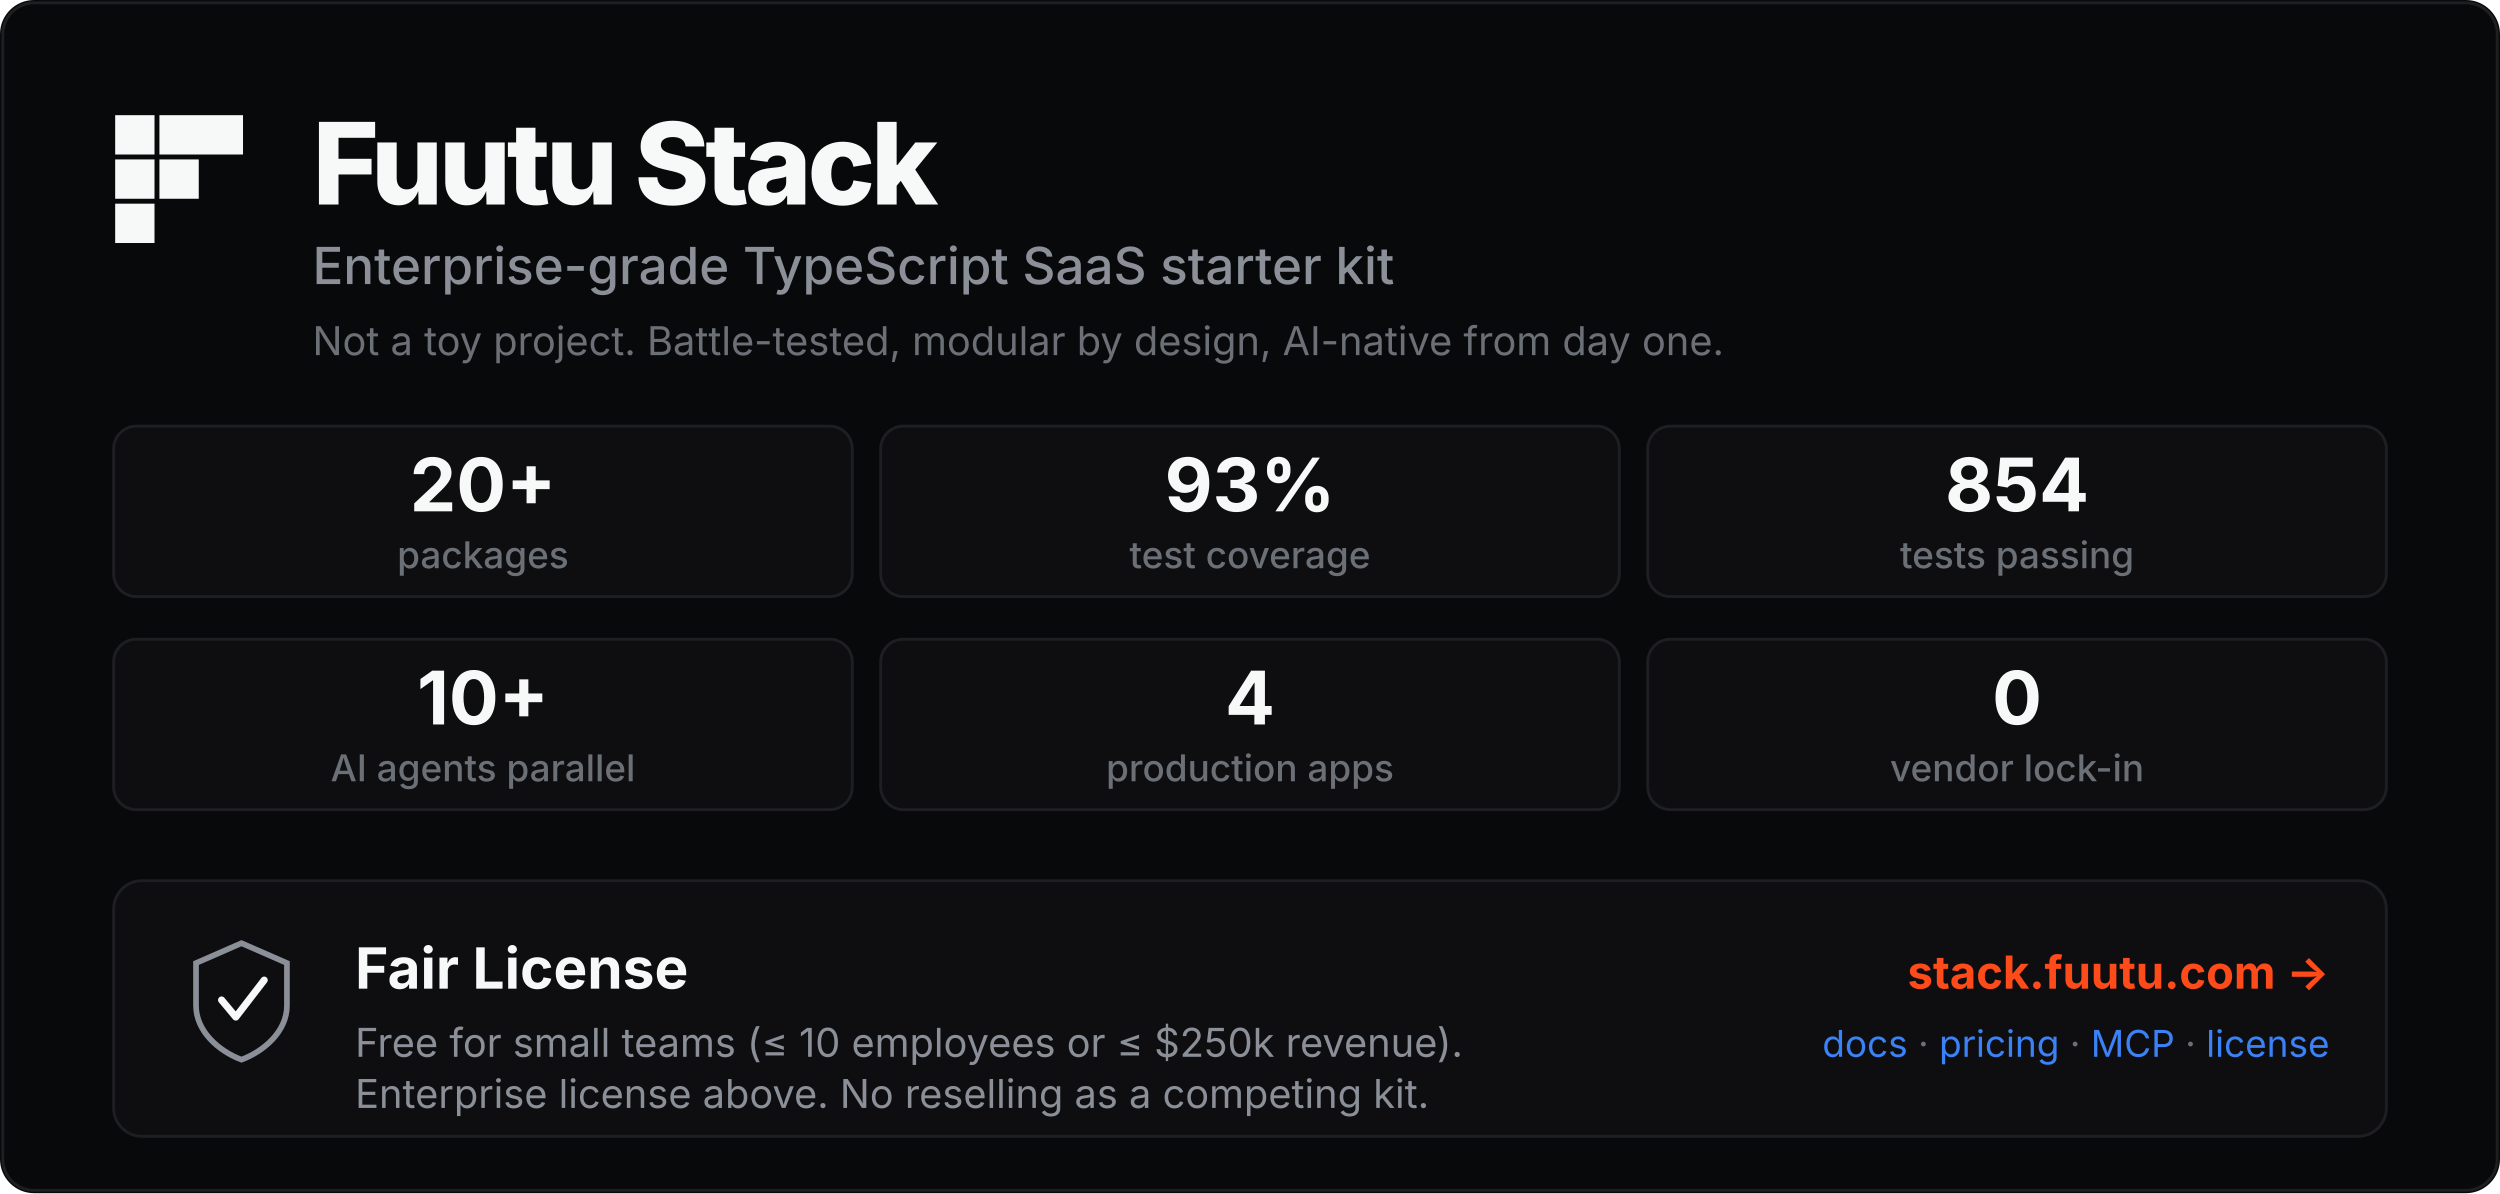
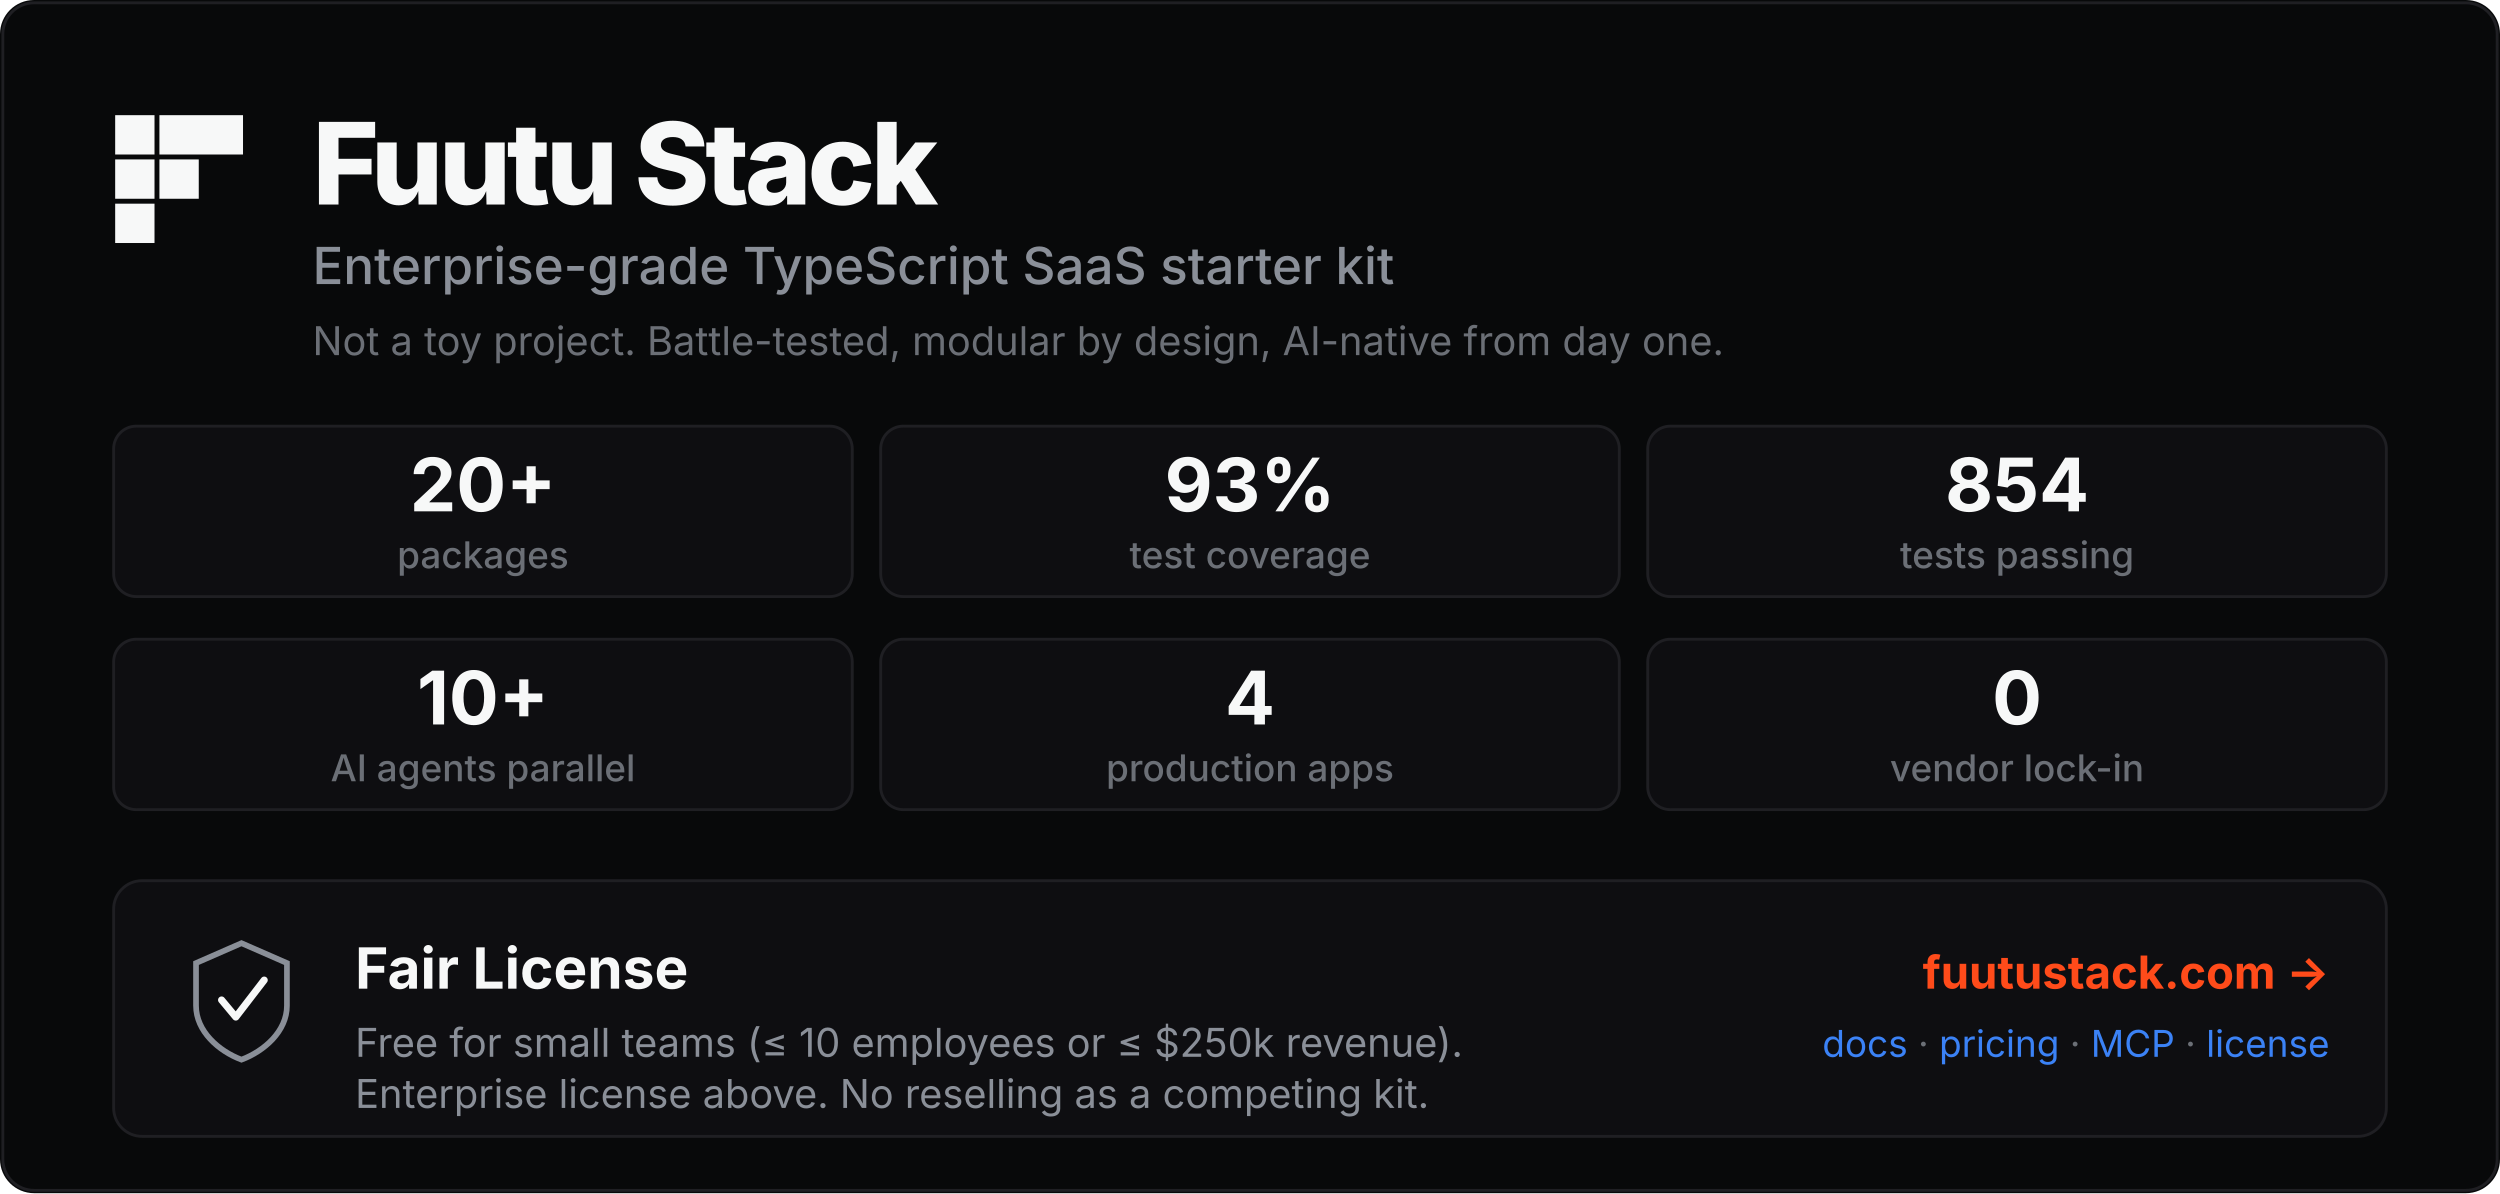
<svg xmlns="http://www.w3.org/2000/svg" viewBox="0 0 880 420" width="100%" role="img" aria-label="Fuutu Stack — enterprise-grade TypeScript SaaS starter kit">
  <rect width="880" height="420" rx="12" fill="#08090A" />
  <rect x="1" y="1" width="878" height="418" rx="11" fill="none" stroke="#1F1F23" stroke-width="1" />
  <g transform="translate(40, 40) scale(0.045)">
    <path d="M 263.764,256.782 V 426.013 H 432.994 V 256.782 Z m 190.385,0 v 169.231 h 66.322 102.909 21.154 169.231 V 256.782 H 644.533 623.379 520.471 Z M 263.764,447.166 V 616.397 H 432.994 V 447.166 Z m 190.385,0 V 616.397 H 623.379 V 447.166 Z M 263.764,637.551 V 806.782 H 432.994 V 637.551 Z" fill="#F7F8F8" transform="matrix(1.818182,0,0,1.818182,-467.5702,-454.876)" />
  </g>
  <text x="110" y="72" font-family="system-ui, -apple-system, sans-serif" font-size="40" font-weight="800" fill="#F7F8F8" letter-spacing="-1.5">
    Fuutu Stack
  </text>
  <text x="110" y="100" font-family="system-ui, -apple-system, sans-serif" font-size="18" font-weight="500" fill="#8A8F98">
    Enterprise-grade TypeScript SaaS starter kit
  </text>
  <text x="110" y="125" font-family="system-ui, -apple-system, sans-serif" font-size="14" font-weight="400" fill="#6B6F76">
    Not a toy project. Battle-tested, modular by design, AI-native from day one.
  </text>
  <g font-family="system-ui, -apple-system, sans-serif">
    <rect x="40" y="150" width="260" height="60" rx="8" fill="#0E0E11" stroke="#1F1F23" stroke-width="1" />
    <text x="170" y="180" text-anchor="middle" font-size="26" font-weight="700" fill="#F7F8F8">20+</text>
    <text x="170" y="200" text-anchor="middle" font-size="13" font-weight="500" fill="#6B6F76">packages</text>
    <rect x="310" y="150" width="260" height="60" rx="8" fill="#0E0E11" stroke="#1F1F23" stroke-width="1" />
    <text x="440" y="180" text-anchor="middle" font-size="26" font-weight="700" fill="#F7F8F8">93%</text>
    <text x="440" y="200" text-anchor="middle" font-size="13" font-weight="500" fill="#6B6F76">test coverage</text>
    <rect x="580" y="150" width="260" height="60" rx="8" fill="#0E0E11" stroke="#1F1F23" stroke-width="1" />
    <text x="710" y="180" text-anchor="middle" font-size="26" font-weight="700" fill="#F7F8F8">854</text>
    <text x="710" y="200" text-anchor="middle" font-size="13" font-weight="500" fill="#6B6F76">tests passing</text>
    <rect x="40" y="225" width="260" height="60" rx="8" fill="#0E0E11" stroke="#1F1F23" stroke-width="1" />
    <text x="170" y="255" text-anchor="middle" font-size="26" font-weight="700" fill="#F7F8F8">10+</text>
    <text x="170" y="275" text-anchor="middle" font-size="13" font-weight="500" fill="#6B6F76">AI agents parallel</text>
    <rect x="310" y="225" width="260" height="60" rx="8" fill="#0E0E11" stroke="#1F1F23" stroke-width="1" />
    <text x="440" y="255" text-anchor="middle" font-size="26" font-weight="700" fill="#F7F8F8">4</text>
    <text x="440" y="275" text-anchor="middle" font-size="13" font-weight="500" fill="#6B6F76">production apps</text>
    <rect x="580" y="225" width="260" height="60" rx="8" fill="#0E0E11" stroke="#1F1F23" stroke-width="1" />
    <text x="710" y="255" text-anchor="middle" font-size="26" font-weight="700" fill="#F7F8F8">0</text>
    <text x="710" y="275" text-anchor="middle" font-size="13" font-weight="500" fill="#6B6F76">vendor lock-in</text>
  </g>
  <rect x="40" y="310" width="800" height="90" rx="10" fill="#0E0E11" stroke="#1F1F23" stroke-width="1" />
  <g transform="translate(65, 330)">
    <path d="M 20 2 L 36 9 L 36 24 C 36 33 28 40 20 43 C 12 40 4 33 4 24 L 4 9 Z" fill="none" stroke="#8A8F98" stroke-width="2" />
    <path d="M 13 22 L 18 28 L 28 15" fill="none" stroke="#F7F8F8" stroke-width="2.5" stroke-linecap="round" stroke-linejoin="round" />
  </g>
  <text x="125" y="348" font-family="system-ui, -apple-system, sans-serif" font-size="20" font-weight="700" fill="#F7F8F8">
    Fair License
  </text>
  <text x="125" y="372" font-family="system-ui, -apple-system, sans-serif" font-size="14" font-weight="400" fill="#8A8F98">
    Free for small teams (≤ 10 employees or ≤ $250k revenue).
  </text>
  <text x="125" y="390" font-family="system-ui, -apple-system, sans-serif" font-size="14" font-weight="400" fill="#8A8F98">
    Enterprise license above. No reselling as a competing kit.
  </text>
  <text x="820" y="348" text-anchor="end" font-family="system-ui, -apple-system, sans-serif" font-size="16" font-weight="700" fill="#FF4B1A">
-     stack.fuutu.com →
+     fuutustack.com →
  </text>
  <text x="820" y="372" text-anchor="end" font-family="system-ui, -apple-system, sans-serif" font-size="13" font-weight="400" fill="#6B6F76">
    <tspan fill="#3B82F6">docs</tspan> · <tspan fill="#3B82F6">pricing</tspan> · <tspan fill="#3B82F6">MCP</tspan> · <tspan fill="#3B82F6">license</tspan>
  </text>
</svg>
